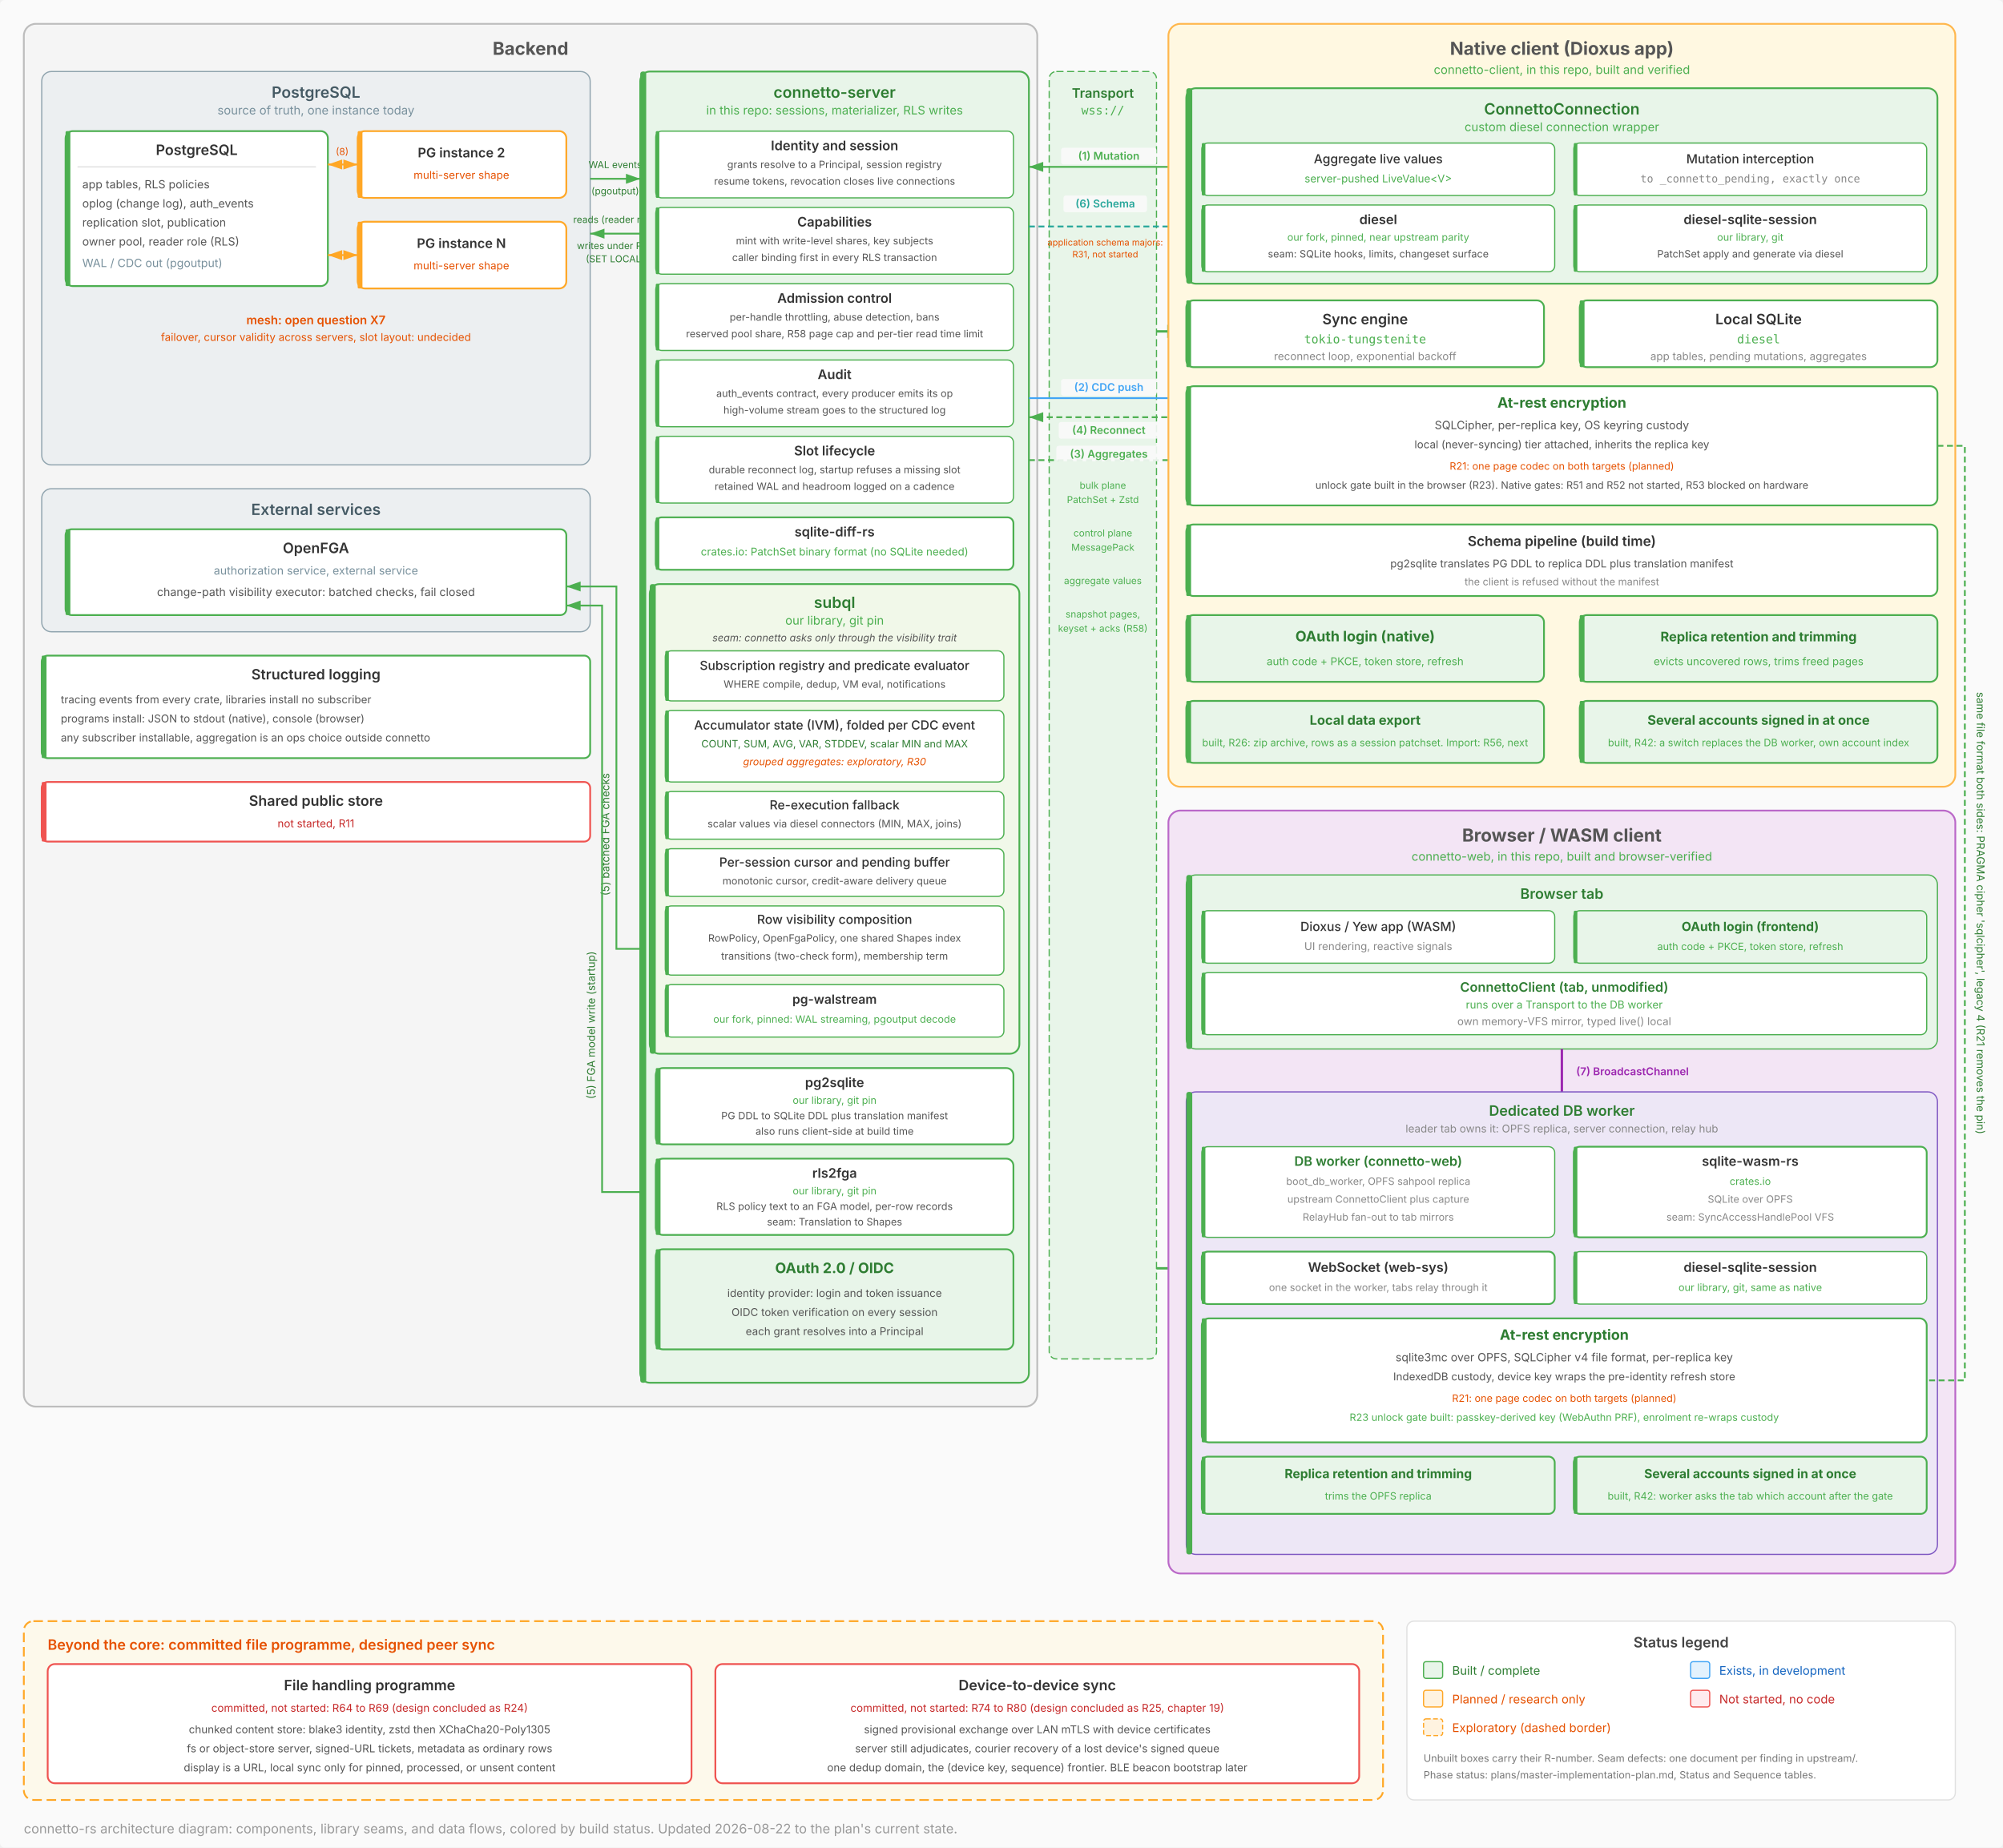
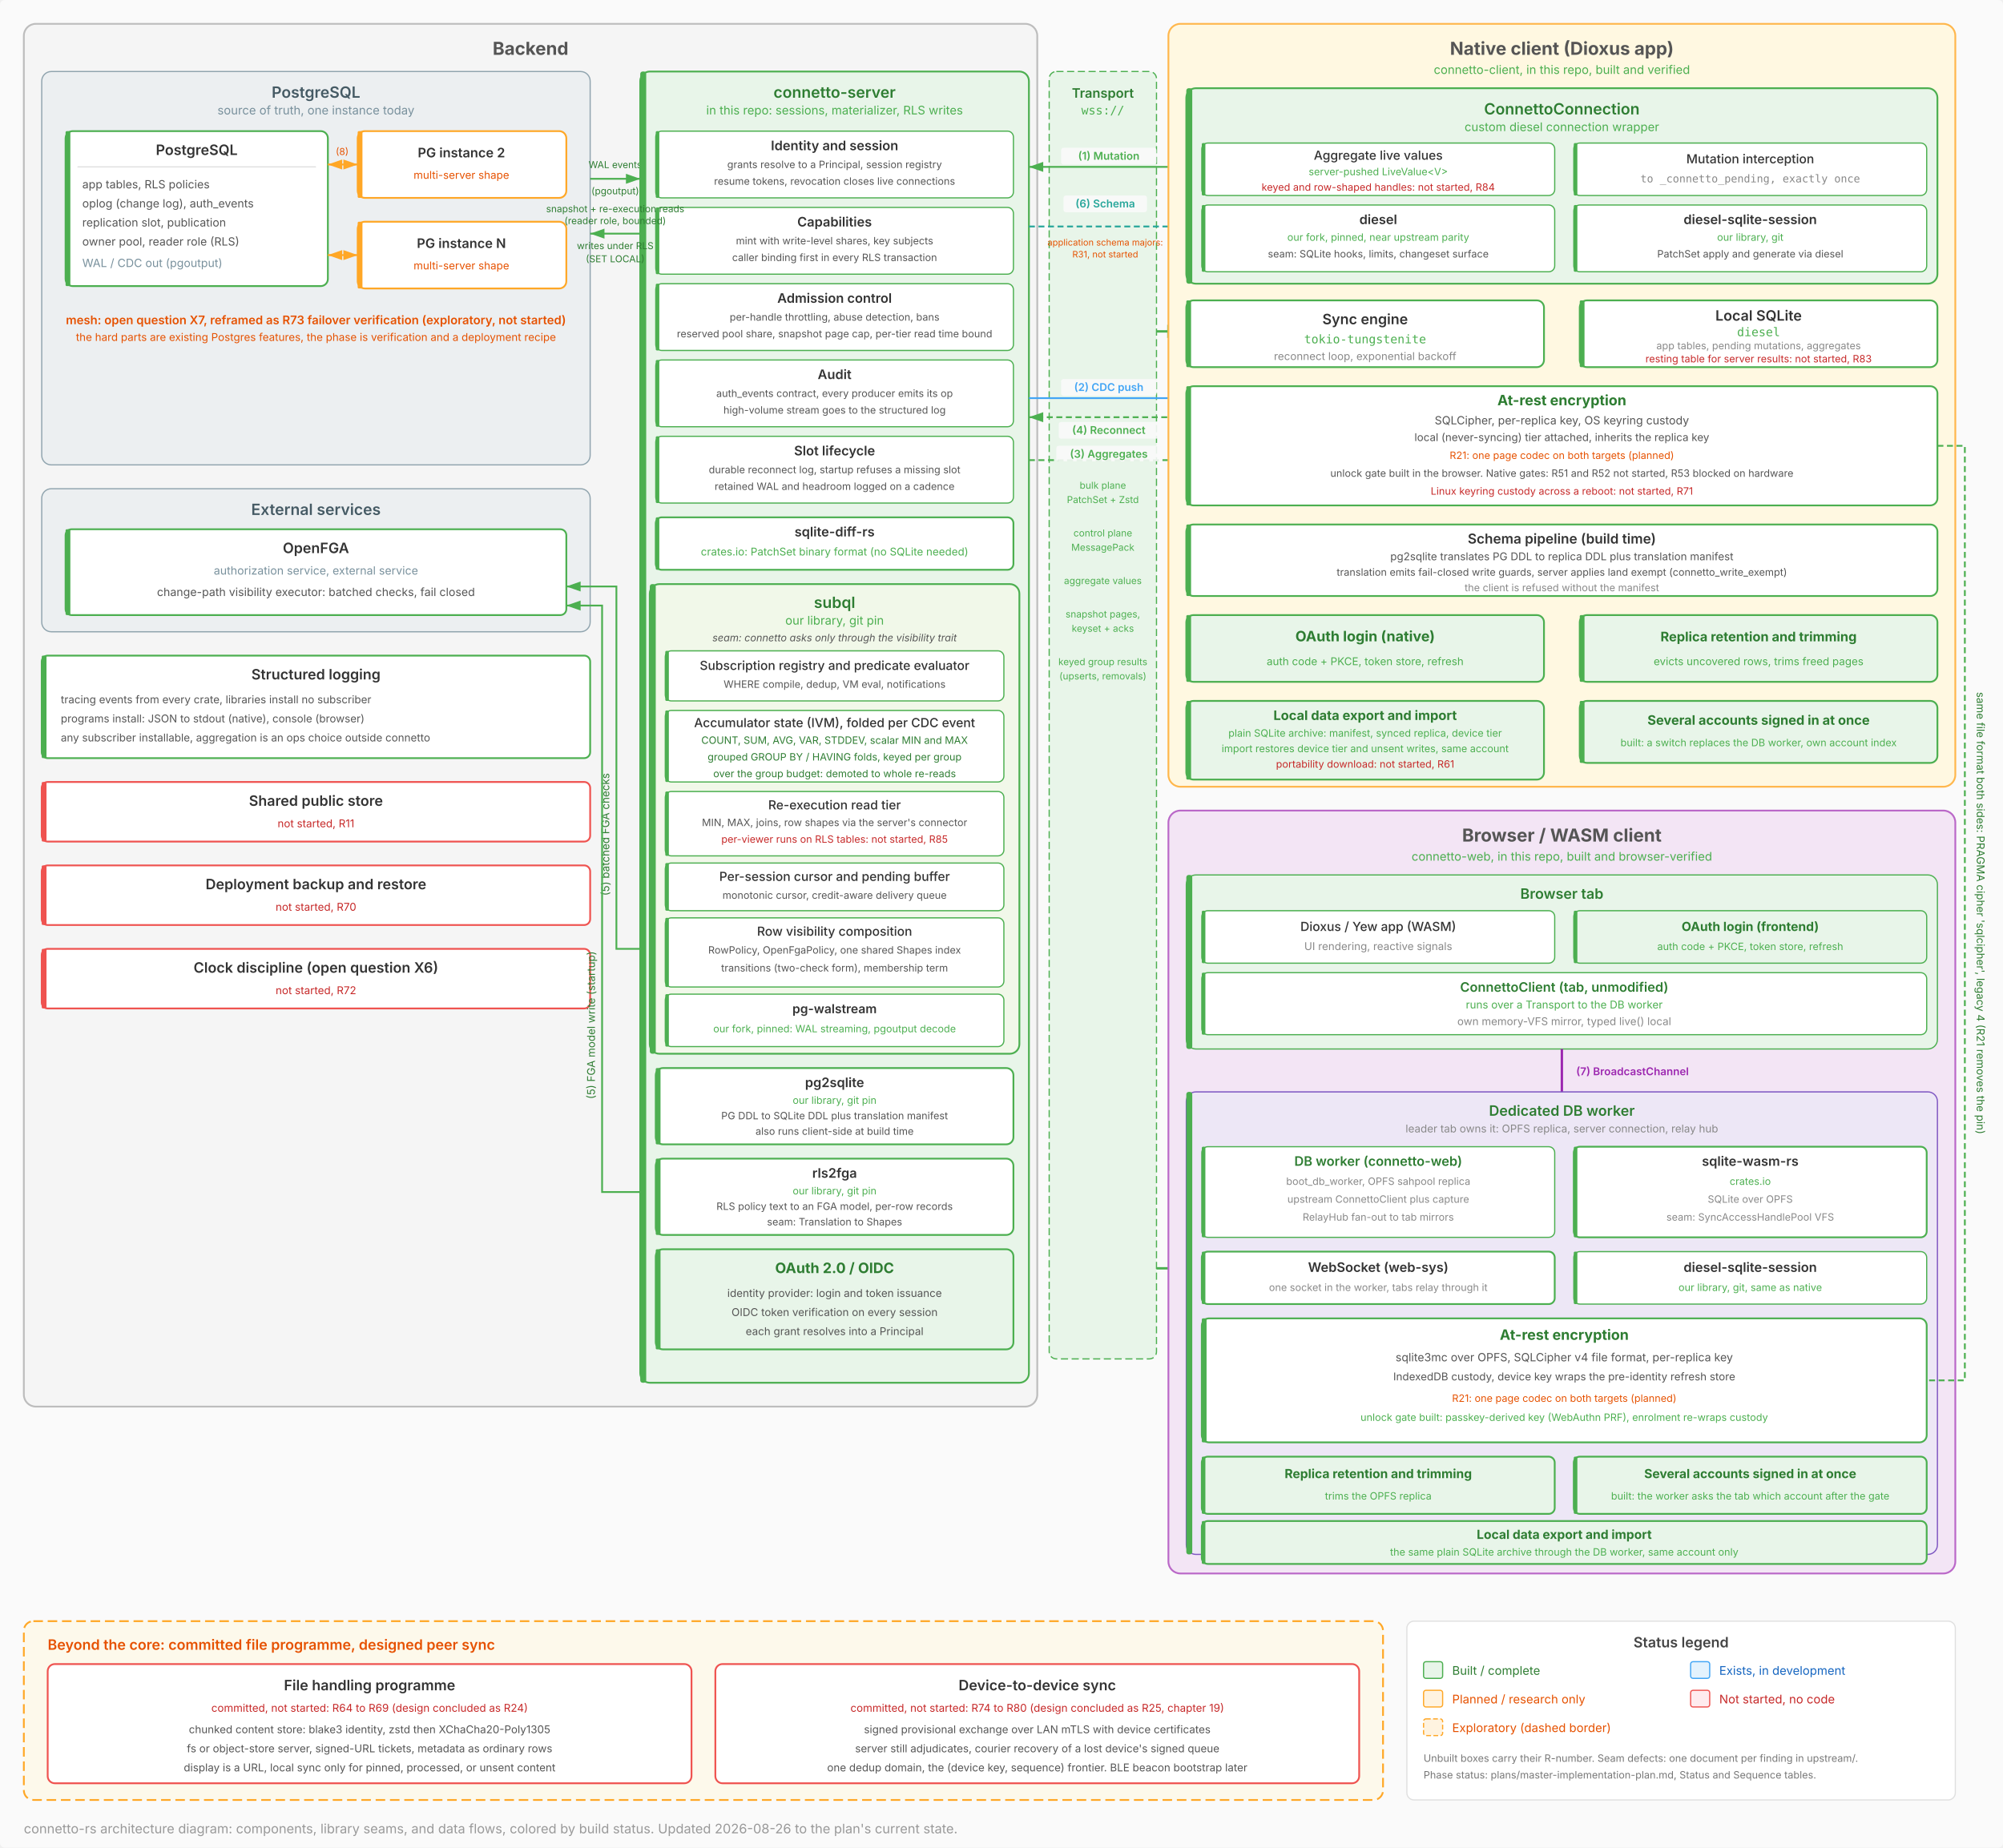
<svg xmlns="http://www.w3.org/2000/svg" viewBox="0 0 1680 1550" width="1680" height="1550" font-family="system-ui, -apple-system, 'Segoe UI', sans-serif" role="img" aria-labelledby="diagram-title diagram-desc" focusable="false">
  <defs>
    <marker id="arrow-green" viewBox="0 0 10 7" refX="10" refY="3.5" markerWidth="8" markerHeight="6" orient="auto-start-reverse">
      <polygon points="0 0, 10 3.5, 0 7" fill="#4CAF50" />
    </marker>
    <marker id="arrow-blue" viewBox="0 0 10 7" refX="10" refY="3.5" markerWidth="8" markerHeight="6" orient="auto-start-reverse">
      <polygon points="0 0, 10 3.5, 0 7" fill="#42A5F5" />
    </marker>
    <marker id="arrow-teal" viewBox="0 0 10 7" refX="10" refY="3.5" markerWidth="8" markerHeight="6" orient="auto-start-reverse">
      <polygon points="0 0, 10 3.5, 0 7" fill="#26A69A" />
    </marker>
    <marker id="arrow-orange" viewBox="0 0 10 7" refX="10" refY="3.5" markerWidth="8" markerHeight="6" orient="auto-start-reverse">
      <polygon points="0 0, 10 3.5, 0 7" fill="#FFA726" />
    </marker>
  </defs>
  <rect width="1680" height="1550" fill="#FAFAFA" rx="4" />
  <g id="backend-zone">
    <rect x="20" y="20" width="850" height="1160" rx="10" fill="#F5F5F5" stroke="#BDBDBD" stroke-width="1.5" />
    <text x="445" y="46" text-anchor="middle" font-size="15" font-weight="700" fill="#555">Backend</text>
    <rect x="35" y="60" width="460" height="330" rx="8" fill="#ECEFF1" stroke="#90A4AE" stroke-width="1" />
    <text x="265" y="82" text-anchor="middle" font-size="13" font-weight="600" fill="#455A64">PostgreSQL</text>
    <text x="265" y="96" text-anchor="middle" font-size="10" fill="#78909C">source of truth, one instance today</text>
    <g transform="translate(55, 110)">
      <rect width="220" height="130" rx="6" fill="#fff" stroke="#4CAF50" stroke-width="1.5" />
      <rect width="4" height="130" rx="1" fill="#4CAF50" />
      <text x="110" y="20" text-anchor="middle" font-size="12" font-weight="600" fill="#333">PostgreSQL</text>
      <line x1="10" y1="30" x2="210" y2="30" stroke="#E0E0E0" />
      <text x="14" y="48" font-size="9.5" fill="#555">app tables, RLS policies</text>
      <text x="14" y="64" font-size="9.5" fill="#555">oplog (change log), auth_events</text>
      <text x="14" y="80" font-size="9.5" fill="#555">replication slot, publication</text>
      <text x="14" y="96" font-size="9.5" fill="#555">owner pool, reader role (RLS)</text>
      <text x="14" y="114" font-size="9.5" fill="#78909C">WAL / CDC out (pgoutput)</text>
    </g>
    <g transform="translate(300, 110)">
      <rect width="175" height="56" rx="6" fill="#fff" stroke="#FFA726" stroke-width="1.5" />
      <rect width="4" height="56" rx="1" fill="#FFA726" />
      <text x="87" y="22" text-anchor="middle" font-size="11" font-weight="600" fill="#333">PG instance 2</text>
      <text x="87" y="40" text-anchor="middle" font-size="9" fill="#E65100">multi-server shape</text>
    </g>
    <g transform="translate(300, 186)">
      <rect width="175" height="56" rx="6" fill="#fff" stroke="#FFA726" stroke-width="1.5" />
      <rect width="4" height="56" rx="1" fill="#FFA726" />
      <text x="87" y="22" text-anchor="middle" font-size="11" font-weight="600" fill="#333">PG instance N</text>
      <text x="87" y="40" text-anchor="middle" font-size="9" fill="#E65100">multi-server shape</text>
    </g>
    <line x1="275" y1="138" x2="300" y2="138" stroke="#FFA726" stroke-width="1.5" marker-start="url(#arrow-orange)" marker-end="url(#arrow-orange)" />
    <line x1="275" y1="214" x2="300" y2="214" stroke="#FFA726" stroke-width="1.5" marker-start="url(#arrow-orange)" marker-end="url(#arrow-orange)" />
    <text x="287" y="130" text-anchor="middle" font-size="8" fill="#E65100">(8)</text>
-     <text x="265" y="272" text-anchor="middle" font-size="10" font-weight="600" fill="#E65100">mesh: open question X7</text>
-     <text x="265" y="286" text-anchor="middle" font-size="9" fill="#E65100">failover, cursor validity across servers, slot layout: undecided</text>
+     <text x="265" y="272" text-anchor="middle" font-size="10" font-weight="600" fill="#E65100">mesh: open question X7, reframed as R73 failover verification (exploratory, not started)</text>
+     <text x="265" y="286" text-anchor="middle" font-size="9" fill="#E65100">the hard parts are existing Postgres features, the phase is verification and a deployment recipe</text>
    <line x1="495" y1="150" x2="537" y2="150" stroke="#4CAF50" stroke-width="1.5" marker-end="url(#arrow-green)" />
    <text x="516" y="141" text-anchor="middle" font-size="8" fill="#2E7D32">WAL events</text>
    <text x="516" y="163" text-anchor="middle" font-size="8" fill="#2E7D32">(pgoutput)</text>
    <line x1="537" y1="196" x2="495" y2="196" stroke="#4CAF50" stroke-width="1.5" marker-end="url(#arrow-green)" />
-     <text x="516" y="187" text-anchor="middle" font-size="8" fill="#2E7D32">reads (reader role)</text>
-     <text x="516" y="209" text-anchor="middle" font-size="8" fill="#2E7D32">writes under RLS</text>
-     <text x="516" y="220" text-anchor="middle" font-size="8" fill="#2E7D32">(SET LOCAL)</text>
    <rect x="35" y="410" width="460" height="120" rx="8" fill="#ECEFF1" stroke="#90A4AE" stroke-width="1" />
    <text x="265" y="432" text-anchor="middle" font-size="13" font-weight="600" fill="#455A64">External services</text>
    <g transform="translate(55, 444)">
      <rect width="420" height="72" rx="5" fill="#fff" stroke="#4CAF50" stroke-width="1.5" />
      <rect width="4" height="72" rx="1" fill="#4CAF50" />
      <text x="210" y="20" text-anchor="middle" font-size="12" font-weight="600" fill="#333">OpenFGA</text>
      <text x="210" y="38" text-anchor="middle" font-size="9.5" fill="#78909C">authorization service, external service</text>
      <text x="210" y="56" text-anchor="middle" font-size="9.5" fill="#555">change-path visibility executor: batched checks, fail closed</text>
    </g>
    <g transform="translate(35, 550)">
      <rect width="460" height="86" rx="5" fill="#fff" stroke="#4CAF50" stroke-width="1.5" />
      <rect width="4" height="86" rx="1" fill="#4CAF50" />
      <text x="230" y="20" text-anchor="middle" font-size="12" font-weight="600" fill="#333">Structured logging</text>
      <text x="16" y="40" font-size="9" fill="#555">tracing events from every crate, libraries install no subscriber</text>
      <text x="16" y="56" font-size="9" fill="#555">programs install: JSON to stdout (native), console (browser)</text>
      <text x="16" y="72" font-size="9" fill="#555">any subscriber installable, aggregation is an ops choice outside connetto</text>
    </g>
    <g transform="translate(35, 656)">
      <rect width="460" height="50" rx="5" fill="#fff" stroke="#EF5350" stroke-width="1.5" />
      <rect width="4" height="50" rx="1" fill="#EF5350" />
      <text x="230" y="20" text-anchor="middle" font-size="12" font-weight="600" fill="#333">Shared public store</text>
      <text x="230" y="38" text-anchor="middle" font-size="9" fill="#C62828">not started, R11</text>
+     </g>
+     <g transform="translate(35, 726)">
+       <rect width="460" height="50" rx="5" fill="#fff" stroke="#EF5350" stroke-width="1.5" />
+       <rect width="4" height="50" rx="1" fill="#EF5350" />
+       <text x="230" y="20" text-anchor="middle" font-size="12" font-weight="600" fill="#333">Deployment backup and restore</text>
+       <text x="230" y="38" text-anchor="middle" font-size="9" fill="#C62828">not started, R70</text>
+     </g>
+     <g transform="translate(35, 796)">
+       <rect width="460" height="50" rx="5" fill="#fff" stroke="#EF5350" stroke-width="1.5" />
+       <rect width="4" height="50" rx="1" fill="#EF5350" />
+       <text x="230" y="20" text-anchor="middle" font-size="12" font-weight="600" fill="#333">Clock discipline (open question X6)</text>
+       <text x="230" y="38" text-anchor="middle" font-size="9" fill="#C62828">not started, R72</text>
    </g>
    <path d="M 545 796 L 517 796 L 517 492 L 475 492" fill="none" stroke="#4CAF50" stroke-width="1.5" marker-end="url(#arrow-green)" />
    <text x="511" y="700" text-anchor="middle" font-size="9" fill="#2E7D32" transform="rotate(-90 511 700)">(5) batched FGA checks</text>
    <path d="M 550 1000 L 505 1000 L 505 508 L 475 508" fill="none" stroke="#4CAF50" stroke-width="1.5" marker-end="url(#arrow-green)" />
    <text x="499" y="860" text-anchor="middle" font-size="9" fill="#2E7D32" transform="rotate(-90 499 860)">(5) FGA model write (startup)</text>
    <rect x="537" y="60" width="326" height="1100" rx="8" fill="#E8F5E9" stroke="#4CAF50" stroke-width="1.5" />
    <rect x="537" y="60" width="5" height="1100" rx="2" fill="#4CAF50" />
    <text x="700" y="82" text-anchor="middle" font-size="13" font-weight="600" fill="#2E7D32">connetto-server</text>
    <text x="700" y="96" text-anchor="middle" font-size="10" fill="#4CAF50">in this repo: sessions, materializer, RLS writes</text>
    <g transform="translate(550, 110)">
      <rect width="300" height="56" rx="5" fill="#fff" stroke="#4CAF50" stroke-width="1" />
      <rect width="3" height="56" rx="1" fill="#4CAF50" />
      <text x="150" y="16" text-anchor="middle" font-size="11" font-weight="600" fill="#333">Identity and session</text>
      <text x="150" y="31" text-anchor="middle" font-size="8.5" fill="#555">grants resolve to a Principal, session registry</text>
      <text x="150" y="45" text-anchor="middle" font-size="8.5" fill="#555">resume tokens, revocation closes live connections</text>
    </g>
    <g transform="translate(550, 174)">
      <rect width="300" height="56" rx="5" fill="#fff" stroke="#4CAF50" stroke-width="1" />
      <rect width="3" height="56" rx="1" fill="#4CAF50" />
      <text x="150" y="16" text-anchor="middle" font-size="11" font-weight="600" fill="#333">Capabilities</text>
      <text x="150" y="31" text-anchor="middle" font-size="8.5" fill="#555">mint with write-level shares, key subjects</text>
      <text x="150" y="45" text-anchor="middle" font-size="8.5" fill="#555">caller binding first in every RLS transaction</text>
    </g>
    <g transform="translate(550, 238)">
      <rect width="300" height="56" rx="5" fill="#fff" stroke="#4CAF50" stroke-width="1" />
      <rect width="3" height="56" rx="1" fill="#4CAF50" />
      <text x="150" y="16" text-anchor="middle" font-size="11" font-weight="600" fill="#333">Admission control</text>
      <text x="150" y="31" text-anchor="middle" font-size="8.5" fill="#555">per-handle throttling, abuse detection, bans</text>
-       <text x="150" y="45" text-anchor="middle" font-size="8.5" fill="#555">reserved pool share, R58 page cap and per-tier read time limit</text>
+       <text x="150" y="45" text-anchor="middle" font-size="8.5" fill="#555">reserved pool share, snapshot page cap, per-tier read time bound</text>
    </g>
    <g transform="translate(550, 302)">
      <rect width="300" height="56" rx="5" fill="#fff" stroke="#4CAF50" stroke-width="1" />
      <rect width="3" height="56" rx="1" fill="#4CAF50" />
      <text x="150" y="16" text-anchor="middle" font-size="11" font-weight="600" fill="#333">Audit</text>
      <text x="150" y="31" text-anchor="middle" font-size="8.5" fill="#555">auth_events contract, every producer emits its op</text>
      <text x="150" y="45" text-anchor="middle" font-size="8.5" fill="#555">high-volume stream goes to the structured log</text>
    </g>
    <g transform="translate(550, 366)">
      <rect width="300" height="56" rx="5" fill="#fff" stroke="#4CAF50" stroke-width="1" />
      <rect width="3" height="56" rx="1" fill="#4CAF50" />
      <text x="150" y="16" text-anchor="middle" font-size="11" font-weight="600" fill="#333">Slot lifecycle</text>
      <text x="150" y="31" text-anchor="middle" font-size="8.5" fill="#555">durable reconnect log, startup refuses a missing slot</text>
      <text x="150" y="45" text-anchor="middle" font-size="8.5" fill="#555">retained WAL and headroom logged on a cadence</text>
    </g>
    <g transform="translate(550, 434)">
      <rect width="300" height="44" rx="5" fill="#fff" stroke="#4CAF50" stroke-width="1.5" />
      <rect width="3" height="44" rx="1" fill="#4CAF50" />
      <text x="150" y="16" text-anchor="middle" font-size="11" font-weight="600" fill="#333">sqlite-diff-rs</text>
      <text x="150" y="32" text-anchor="middle" font-size="9" fill="#4CAF50">crates.io: PatchSet binary format (no SQLite needed)</text>
    </g>
    <rect x="545" y="490" width="310" height="394" rx="8" fill="#F1F8E9" stroke="#4CAF50" stroke-width="1.5" />
    <rect x="545" y="490" width="5" height="394" rx="2" fill="#4CAF50" />
    <text x="700" y="510" text-anchor="middle" font-size="13" font-weight="600" fill="#2E7D32">subql</text>
    <text x="700" y="524" text-anchor="middle" font-size="10" fill="#4CAF50">our library, git pin</text>
    <text x="700" y="538" text-anchor="middle" font-size="8.5" font-style="italic" fill="#555">seam: connetto asks only through the visibility trait</text>
    <g transform="translate(558, 546)">
      <rect width="284" height="42" rx="5" fill="#fff" stroke="#4CAF50" stroke-width="1" />
      <rect width="3" height="42" rx="1" fill="#4CAF50" />
      <text x="142" y="16" text-anchor="middle" font-size="10.5" font-weight="500" fill="#333">Subscription registry and predicate evaluator</text>
      <text x="142" y="31" text-anchor="middle" font-size="8.5" fill="#555">WHERE compile, dedup, VM eval, notifications</text>
    </g>
    <g transform="translate(558, 596)">
      <rect width="284" height="60" rx="5" fill="#fff" stroke="#4CAF50" stroke-width="1" />
      <rect width="3" height="60" rx="1" fill="#4CAF50" />
-       <text x="142" y="16" text-anchor="middle" font-size="10.5" font-weight="500" fill="#333">Accumulator state (IVM), folded per CDC event</text>
-       <text x="142" y="31" text-anchor="middle" font-size="8.5" fill="#2E7D32">COUNT, SUM, AVG, VAR, STDDEV, scalar MIN and MAX</text>
-       <text x="142" y="46" text-anchor="middle" font-size="8.5" font-style="italic" fill="#E65100">grouped aggregates: exploratory, R30</text>
+       <text x="142" y="14" text-anchor="middle" font-size="10.5" font-weight="500" fill="#333">Accumulator state (IVM), folded per CDC event</text>
+       <text x="142" y="28" text-anchor="middle" font-size="8.5" fill="#2E7D32">COUNT, SUM, AVG, VAR, STDDEV, scalar MIN and MAX</text>
+       <text x="142" y="42" text-anchor="middle" font-size="8.5" fill="#2E7D32">grouped GROUP BY / HAVING folds, keyed per group</text>
+       <text x="142" y="56" text-anchor="middle" font-size="8.5" fill="#2E7D32">over the group budget: demoted to whole re-reads</text>
    </g>
    <g transform="translate(558, 664)">
-       <rect width="284" height="40" rx="5" fill="#fff" stroke="#4CAF50" stroke-width="1" />
-       <rect width="3" height="40" rx="1" fill="#4CAF50" />
-       <text x="142" y="15" text-anchor="middle" font-size="10.5" font-weight="500" fill="#333">Re-execution fallback</text>
-       <text x="142" y="30" text-anchor="middle" font-size="8.5" fill="#555">scalar values via diesel connectors (MIN, MAX, joins)</text>
-     </g>
-     <g transform="translate(558, 712)">
+       <rect width="284" height="54" rx="5" fill="#fff" stroke="#4CAF50" stroke-width="1" />
+       <rect width="3" height="54" rx="1" fill="#4CAF50" />
+       <text x="142" y="15" text-anchor="middle" font-size="10.5" font-weight="500" fill="#333">Re-execution read tier</text>
+       <text x="142" y="29" text-anchor="middle" font-size="8.5" fill="#555">MIN, MAX, joins, row shapes via the server's connector</text>
+       <text x="142" y="43" text-anchor="middle" font-size="8.5" fill="#C62828">per-viewer runs on RLS tables: not started, R85</text>
+     </g>
+     <g transform="translate(558, 724)">
      <rect width="284" height="40" rx="5" fill="#fff" stroke="#4CAF50" stroke-width="1" />
      <rect width="3" height="40" rx="1" fill="#4CAF50" />
      <text x="142" y="15" text-anchor="middle" font-size="10.5" font-weight="500" fill="#333">Per-session cursor and pending buffer</text>
      <text x="142" y="30" text-anchor="middle" font-size="8.5" fill="#555">monotonic cursor, credit-aware delivery queue</text>
    </g>
-     <g transform="translate(558, 760)">
+     <g transform="translate(558, 770)">
      <rect width="284" height="58" rx="5" fill="#fff" stroke="#4CAF50" stroke-width="1" />
      <rect width="3" height="58" rx="1" fill="#4CAF50" />
      <text x="142" y="15" text-anchor="middle" font-size="10.5" font-weight="500" fill="#333">Row visibility composition</text>
      <text x="142" y="30" text-anchor="middle" font-size="8.5" fill="#555">RowPolicy, OpenFgaPolicy, one shared Shapes index</text>
      <text x="142" y="45" text-anchor="middle" font-size="8.5" fill="#555">transitions (two-check form), membership term</text>
    </g>
-     <g transform="translate(558, 826)">
+     <g transform="translate(558, 834)">
      <rect width="284" height="44" rx="5" fill="#fff" stroke="#4CAF50" stroke-width="1" />
      <rect width="3" height="44" rx="1" fill="#4CAF50" />
      <text x="142" y="16" text-anchor="middle" font-size="10.5" font-weight="600" fill="#333">pg-walstream</text>
      <text x="142" y="32" text-anchor="middle" font-size="8.5" fill="#4CAF50">our fork, pinned: WAL streaming, pgoutput decode</text>
    </g>
    <g transform="translate(550, 896)">
      <rect width="300" height="64" rx="6" fill="#fff" stroke="#4CAF50" stroke-width="1.5" />
      <rect width="4" height="64" rx="1" fill="#4CAF50" />
      <text x="150" y="16" text-anchor="middle" font-size="11" font-weight="600" fill="#333">pg2sqlite</text>
      <text x="150" y="30" text-anchor="middle" font-size="8.5" fill="#4CAF50">our library, git pin</text>
      <text x="150" y="43" text-anchor="middle" font-size="8.5" fill="#555">PG DDL to SQLite DDL plus translation manifest</text>
      <text x="150" y="56" text-anchor="middle" font-size="8.5" fill="#555">also runs client-side at build time</text>
    </g>
    <g transform="translate(550, 972)">
      <rect width="300" height="64" rx="6" fill="#fff" stroke="#4CAF50" stroke-width="1.5" />
      <rect width="4" height="64" rx="1" fill="#4CAF50" />
      <text x="150" y="16" text-anchor="middle" font-size="11" font-weight="600" fill="#333">rls2fga</text>
      <text x="150" y="30" text-anchor="middle" font-size="8.5" fill="#4CAF50">our library, git pin</text>
      <text x="150" y="43" text-anchor="middle" font-size="8.5" fill="#555">RLS policy text to an FGA model, per-row records</text>
      <text x="150" y="56" text-anchor="middle" font-size="8.5" fill="#555">seam: Translation to Shapes</text>
    </g>
    <g transform="translate(550, 1048)">
      <rect width="300" height="84" rx="6" fill="#E8F5E9" stroke="#4CAF50" stroke-width="1.5" />
      <rect width="4" height="84" rx="1" fill="#4CAF50" />
      <text x="150" y="20" text-anchor="middle" font-size="12" font-weight="700" fill="#2E7D32">OAuth 2.0 / OIDC</text>
      <text x="150" y="40" text-anchor="middle" font-size="9" fill="#555">identity provider: login and token issuance</text>
      <text x="150" y="56" text-anchor="middle" font-size="9" fill="#555">OIDC token verification on every session</text>
      <text x="150" y="72" text-anchor="middle" font-size="9" fill="#555">each grant resolves into a Principal</text>
    </g>
+     <text x="516" y="178" text-anchor="middle" font-size="8" fill="#2E7D32">snapshot + re-execution reads</text>
+     <text x="516" y="188" text-anchor="middle" font-size="8" fill="#2E7D32">(reader role, bounded)</text>
+     <text x="516" y="209" text-anchor="middle" font-size="8" fill="#2E7D32">writes under RLS</text>
+     <text x="516" y="220" text-anchor="middle" font-size="8" fill="#2E7D32">(SET LOCAL)</text>
  </g>
  <g id="transport-layer">
    <rect x="880" y="60" width="90" height="1080" rx="6" fill="#E8F5E9" stroke="#4CAF50" stroke-width="1" stroke-dasharray="6 3" />
    <text x="925" y="82" text-anchor="middle" font-size="11" font-weight="600" fill="#2E7D32">Transport</text>
    <text x="925" y="96" text-anchor="middle" font-size="10" font-family="monospace" fill="#4CAF50">wss://</text>
    <text x="925" y="410" text-anchor="middle" font-size="8" fill="#4CAF50">bulk plane</text>
    <text x="925" y="422" text-anchor="middle" font-size="8" fill="#4CAF50">PatchSet + Zstd</text>
    <text x="925" y="450" text-anchor="middle" font-size="8" fill="#4CAF50">control plane</text>
    <text x="925" y="462" text-anchor="middle" font-size="8" fill="#4CAF50">MessagePack</text>
    <text x="925" y="490" text-anchor="middle" font-size="8" fill="#4CAF50">aggregate values</text>
    <text x="925" y="518" text-anchor="middle" font-size="8" fill="#4CAF50">snapshot pages,</text>
-     <text x="925" y="530" text-anchor="middle" font-size="8" fill="#4CAF50">keyset + acks (R58)</text>
+     <text x="925" y="530" text-anchor="middle" font-size="8" fill="#4CAF50">keyset + acks</text>
+     <text x="925" y="558" text-anchor="middle" font-size="8" fill="#4CAF50">keyed group results</text>
+     <text x="925" y="570" text-anchor="middle" font-size="8" fill="#4CAF50">(upserts, removals)</text>
  </g>
  <g id="data-flow-arrows" font-size="9">
    <path d="M 995 140 L 863 140" fill="none" stroke="#4CAF50" stroke-width="1.5" marker-end="url(#arrow-green)" />
    <rect x="890" y="124" width="80" height="14" rx="2" fill="#FAFAFA" opacity="0.9" />
    <text x="930" y="134" text-anchor="middle" fill="#4CAF50" font-weight="600">(1) Mutation</text>
    <path d="M 863 190 L 995 190" fill="none" stroke="#26A69A" stroke-width="1.5" stroke-dasharray="5 3" marker-end="url(#arrow-teal)" />
    <rect x="892" y="164" width="70" height="14" rx="2" fill="#FAFAFA" opacity="0.9" />
    <text x="927" y="174" text-anchor="middle" fill="#26A69A" font-weight="600">(6) Schema</text>
    <text x="927" y="206" text-anchor="middle" font-size="7.5" fill="#E65100">application schema majors:</text>
    <text x="927" y="216" text-anchor="middle" font-size="7.5" fill="#E65100">R31, not started</text>
    <line x1="970" y1="278" x2="995" y2="278" stroke="#4CAF50" stroke-width="2" marker-end="url(#arrow-green)" />
    <path d="M 863 334 L 995 334" fill="none" stroke="#42A5F5" stroke-width="1.5" marker-end="url(#arrow-blue)" />
    <rect x="890" y="318" width="80" height="14" rx="2" fill="#FAFAFA" opacity="0.9" />
    <text x="930" y="328" text-anchor="middle" fill="#42A5F5" font-weight="600">(2) CDC push</text>
    <path d="M 995 350 L 863 350" fill="none" stroke="#4CAF50" stroke-width="1.5" stroke-dasharray="5 3" marker-end="url(#arrow-green)" />
    <rect x="888" y="354" width="84" height="14" rx="2" fill="#FAFAFA" opacity="0.9" />
    <text x="930" y="364" text-anchor="middle" fill="#4CAF50" font-weight="600">(4) Reconnect</text>
    <path d="M 863 386 L 995 386" fill="none" stroke="#4CAF50" stroke-width="1.5" stroke-dasharray="5 3" marker-end="url(#arrow-green)" />
    <rect x="886" y="374" width="88" height="13" rx="2" fill="#FAFAFA" opacity="0.9" />
    <text x="930" y="384" text-anchor="middle" fill="#4CAF50" font-weight="600">(3) Aggregates</text>
    <line x1="970" y1="1064" x2="1008" y2="1064" stroke="#4CAF50" stroke-width="2" marker-end="url(#arrow-green)" />
  </g>
  <g id="native-client-zone">
    <rect x="980" y="20" width="660" height="640" rx="10" fill="#FFF8E1" stroke="#FFB74D" stroke-width="1.5" />
    <text x="1310" y="46" text-anchor="middle" font-size="15" font-weight="700" fill="#555">Native client (Dioxus app)</text>
    <text x="1310" y="62" text-anchor="middle" font-size="10" fill="#4CAF50">connetto-client, in this repo, built and verified</text>
    <rect x="995" y="74" width="630" height="164" rx="8" fill="#E8F5E9" stroke="#4CAF50" stroke-width="1.5" />
    <rect x="995" y="74" width="5" height="164" rx="2" fill="#4CAF50" />
    <text x="1310" y="96" text-anchor="middle" font-size="13" font-weight="600" fill="#2E7D32">ConnettoConnection</text>
    <text x="1310" y="110" text-anchor="middle" font-size="10" fill="#4CAF50">custom diesel connection wrapper</text>
    <g transform="translate(1008, 120)">
      <rect width="296" height="44" rx="5" fill="#fff" stroke="#4CAF50" stroke-width="1" />
      <rect width="3" height="44" rx="1" fill="#4CAF50" />
-       <text x="148" y="17" text-anchor="middle" font-size="10.5" font-weight="500" fill="#333">Aggregate live values</text>
-       <text x="148" y="33" text-anchor="middle" font-size="9" fill="#4CAF50">server-pushed LiveValue&lt;V&gt;</text>
+       <text x="148" y="14" text-anchor="middle" font-size="10.5" font-weight="500" fill="#333">Aggregate live values</text>
+       <text x="148" y="27" text-anchor="middle" font-size="8.5" fill="#4CAF50">server-pushed LiveValue&lt;V&gt;</text>
+       <text x="148" y="40" text-anchor="middle" font-size="8.5" fill="#C62828">keyed and row-shaped handles: not started, R84</text>
    </g>
    <g transform="translate(1320, 120)">
      <rect width="296" height="44" rx="5" fill="#fff" stroke="#4CAF50" stroke-width="1" />
      <rect width="3" height="44" rx="1" fill="#4CAF50" />
      <text x="148" y="17" text-anchor="middle" font-size="10.5" font-weight="500" fill="#333">Mutation interception</text>
      <text x="148" y="33" text-anchor="middle" font-size="9" font-family="monospace" fill="#888">to _connetto_pending, exactly once</text>
    </g>
    <g transform="translate(1008, 172)">
      <rect width="296" height="56" rx="5" fill="#fff" stroke="#4CAF50" stroke-width="1" />
      <rect width="3" height="56" rx="1" fill="#4CAF50" />
      <text x="148" y="16" text-anchor="middle" font-size="11" font-weight="600" fill="#333">diesel</text>
      <text x="148" y="30" text-anchor="middle" font-size="8.5" fill="#4CAF50">our fork, pinned, near upstream parity</text>
      <text x="148" y="44" text-anchor="middle" font-size="8.5" fill="#555">seam: SQLite hooks, limits, changeset surface</text>
    </g>
    <g transform="translate(1320, 172)">
      <rect width="296" height="56" rx="5" fill="#fff" stroke="#4CAF50" stroke-width="1" />
      <rect width="3" height="56" rx="1" fill="#4CAF50" />
      <text x="148" y="16" text-anchor="middle" font-size="11" font-weight="600" fill="#333">diesel-sqlite-session</text>
      <text x="148" y="30" text-anchor="middle" font-size="8.5" fill="#4CAF50">our library, git</text>
      <text x="148" y="44" text-anchor="middle" font-size="8.5" fill="#555">PatchSet apply and generate via diesel</text>
    </g>
    <g transform="translate(995, 252)">
      <rect width="300" height="56" rx="6" fill="#fff" stroke="#4CAF50" stroke-width="1.5" />
      <rect width="4" height="56" rx="1" fill="#4CAF50" />
      <text x="150" y="20" text-anchor="middle" font-size="12" font-weight="600" fill="#333">Sync engine</text>
      <text x="150" y="36" text-anchor="middle" font-size="10" font-family="monospace" fill="#4CAF50">tokio-tungstenite</text>
      <text x="150" y="50" text-anchor="middle" font-size="9" fill="#888">reconnect loop, exponential backoff</text>
    </g>
    <g transform="translate(1325, 252)">
      <rect width="300" height="56" rx="6" fill="#fff" stroke="#4CAF50" stroke-width="1.5" />
      <rect width="4" height="56" rx="1" fill="#4CAF50" />
-       <text x="150" y="20" text-anchor="middle" font-size="12" font-weight="600" fill="#333">Local SQLite</text>
-       <text x="150" y="36" text-anchor="middle" font-size="10" font-family="monospace" fill="#4CAF50">diesel</text>
-       <text x="150" y="50" text-anchor="middle" font-size="9" fill="#888">app tables, pending mutations, aggregates</text>
+       <text x="150" y="17" text-anchor="middle" font-size="12" font-weight="600" fill="#333">Local SQLite</text>
+       <text x="150" y="30" text-anchor="middle" font-size="10" font-family="monospace" fill="#4CAF50">diesel</text>
+       <text x="150" y="41" text-anchor="middle" font-size="8.5" fill="#888">app tables, pending mutations, aggregates</text>
+       <text x="150" y="52" text-anchor="middle" font-size="8.5" fill="#C62828">resting table for server results: not started, R83</text>
    </g>
    <g transform="translate(995, 324)">
      <rect width="630" height="100" rx="6" fill="#fff" stroke="#4CAF50" stroke-width="1.5" />
      <rect width="4" height="100" rx="1" fill="#4CAF50" />
-       <text x="315" y="18" text-anchor="middle" font-size="12" font-weight="700" fill="#2E7D32">At-rest encryption</text>
-       <text x="315" y="36" text-anchor="middle" font-size="9.5" fill="#555">SQLCipher, per-replica key, OS keyring custody</text>
-       <text x="315" y="52" text-anchor="middle" font-size="9" fill="#555">local (never-syncing) tier attached, inherits the replica key</text>
-       <text x="315" y="70" text-anchor="middle" font-size="8.5" fill="#E65100">R21: one page codec on both targets (planned)</text>
-       <text x="315" y="86" text-anchor="middle" font-size="8.5" fill="#555">unlock gate built in the browser (R23). Native gates: R51 and R52 not started, R53 blocked on hardware</text>
+       <text x="315" y="16" text-anchor="middle" font-size="12" font-weight="700" fill="#2E7D32">At-rest encryption</text>
+       <text x="315" y="32" text-anchor="middle" font-size="9.5" fill="#555">SQLCipher, per-replica key, OS keyring custody</text>
+       <text x="315" y="46" text-anchor="middle" font-size="9" fill="#555">local (never-syncing) tier attached, inherits the replica key</text>
+       <text x="315" y="61" text-anchor="middle" font-size="8.5" fill="#E65100">R21: one page codec on both targets (planned)</text>
+       <text x="315" y="76" text-anchor="middle" font-size="8.5" fill="#555">unlock gate built in the browser. Native gates: R51 and R52 not started, R53 blocked on hardware</text>
+       <text x="315" y="91" text-anchor="middle" font-size="8.5" fill="#C62828">Linux keyring custody across a reboot: not started, R71</text>
    </g>
    <g transform="translate(995, 440)">
      <rect width="630" height="60" rx="6" fill="#fff" stroke="#4CAF50" stroke-width="1.5" />
      <rect width="4" height="60" rx="1" fill="#4CAF50" />
-       <text x="315" y="18" text-anchor="middle" font-size="11.5" font-weight="600" fill="#333">Schema pipeline (build time)</text>
-       <text x="315" y="36" text-anchor="middle" font-size="9" fill="#555">pg2sqlite translates PG DDL to replica DDL plus translation manifest</text>
-       <text x="315" y="51" text-anchor="middle" font-size="8.5" fill="#888">the client is refused without the manifest</text>
+       <text x="315" y="16" text-anchor="middle" font-size="11.5" font-weight="600" fill="#333">Schema pipeline (build time)</text>
+       <text x="315" y="30" text-anchor="middle" font-size="9" fill="#555">pg2sqlite translates PG DDL to replica DDL plus translation manifest</text>
+       <text x="315" y="43" text-anchor="middle" font-size="8.5" fill="#555">translation emits fail-closed write guards, server applies land exempt (connetto_write_exempt)</text>
+       <text x="315" y="56" text-anchor="middle" font-size="8.5" fill="#888">the client is refused without the manifest</text>
    </g>
    <g transform="translate(995, 516)">
      <rect width="300" height="56" rx="6" fill="#E8F5E9" stroke="#4CAF50" stroke-width="1.5" />
      <rect width="4" height="56" rx="1" fill="#4CAF50" />
      <text x="150" y="22" text-anchor="middle" font-size="12" font-weight="700" fill="#2E7D32">OAuth login (native)</text>
      <text x="150" y="42" text-anchor="middle" font-size="9" fill="#4CAF50">auth code + PKCE, token store, refresh</text>
    </g>
    <g transform="translate(1325, 516)">
      <rect width="300" height="56" rx="6" fill="#E8F5E9" stroke="#4CAF50" stroke-width="1.5" />
      <rect width="4" height="56" rx="1" fill="#4CAF50" />
      <text x="150" y="22" text-anchor="middle" font-size="11" font-weight="700" fill="#2E7D32">Replica retention and trimming</text>
      <text x="150" y="42" text-anchor="middle" font-size="9" fill="#4CAF50">evicts uncovered rows, trims freed pages</text>
    </g>
    <g transform="translate(995, 588)">
-       <rect width="300" height="52" rx="6" fill="#E8F5E9" stroke="#4CAF50" stroke-width="1.5" />
-       <rect width="4" height="52" rx="1" fill="#4CAF50" />
-       <text x="150" y="20" text-anchor="middle" font-size="11" font-weight="700" fill="#2E7D32">Local data export</text>
-       <text x="150" y="38" text-anchor="middle" font-size="8.5" fill="#4CAF50">built, R26: zip archive, rows as a session patchset. Import: R56, next</text>
+       <rect width="300" height="66" rx="6" fill="#E8F5E9" stroke="#4CAF50" stroke-width="1.5" />
+       <rect width="4" height="66" rx="1" fill="#4CAF50" />
+       <text x="150" y="16" text-anchor="middle" font-size="11" font-weight="700" fill="#2E7D32">Local data export and import</text>
+       <text x="150" y="30" text-anchor="middle" font-size="8.5" fill="#4CAF50">plain SQLite archive: manifest, synced replica, device tier</text>
+       <text x="150" y="43" text-anchor="middle" font-size="8.5" fill="#4CAF50">import restores device tier and unsent writes, same account</text>
+       <text x="150" y="56" text-anchor="middle" font-size="8.5" fill="#C62828">portability download: not started, R61</text>
    </g>
    <g transform="translate(1325, 588)">
      <rect width="300" height="52" rx="6" fill="#E8F5E9" stroke="#4CAF50" stroke-width="1.5" />
      <rect width="4" height="52" rx="1" fill="#4CAF50" />
      <text x="150" y="20" text-anchor="middle" font-size="11" font-weight="700" fill="#2E7D32">Several accounts signed in at once</text>
-       <text x="150" y="38" text-anchor="middle" font-size="8.5" fill="#4CAF50">built, R42: a switch replaces the DB worker, own account index</text>
+       <text x="150" y="38" text-anchor="middle" font-size="8.5" fill="#4CAF50">built: a switch replaces the DB worker, own account index</text>
    </g>
  </g>
  <g id="wasm-client-zone">
    <rect x="980" y="680" width="660" height="640" rx="10" fill="#F3E5F5" stroke="#BA68C8" stroke-width="1.5" />
    <text x="1310" y="706" text-anchor="middle" font-size="15" font-weight="700" fill="#555">Browser / WASM client</text>
    <text x="1310" y="722" text-anchor="middle" font-size="10" fill="#4CAF50">connetto-web, in this repo, built and browser-verified</text>
    <rect x="995" y="734" width="630" height="146" rx="8" fill="#E8F5E9" stroke="#4CAF50" stroke-width="1" />
    <rect x="995" y="734" width="5" height="146" rx="2" fill="#4CAF50" />
    <text x="1310" y="754" text-anchor="middle" font-size="12" font-weight="600" fill="#2E7D32">Browser tab</text>
    <g transform="translate(1008, 764)">
      <rect width="296" height="44" rx="5" fill="#fff" stroke="#4CAF50" stroke-width="1" />
      <rect width="3" height="44" rx="1" fill="#4CAF50" />
      <text x="148" y="17" text-anchor="middle" font-size="10.5" font-weight="500" fill="#333">Dioxus / Yew app (WASM)</text>
      <text x="148" y="33" text-anchor="middle" font-size="9" fill="#888">UI rendering, reactive signals</text>
    </g>
    <g transform="translate(1320, 764)">
      <rect width="296" height="44" rx="5" fill="#E8F5E9" stroke="#4CAF50" stroke-width="1" />
      <rect width="3" height="44" rx="1" fill="#4CAF50" />
      <text x="148" y="17" text-anchor="middle" font-size="10.5" font-weight="700" fill="#2E7D32">OAuth login (frontend)</text>
      <text x="148" y="33" text-anchor="middle" font-size="8.5" fill="#4CAF50">auth code + PKCE, token store, refresh</text>
    </g>
    <g transform="translate(1008, 816)">
      <rect width="608" height="52" rx="5" fill="#fff" stroke="#4CAF50" stroke-width="1" />
      <rect width="3" height="52" rx="1" fill="#4CAF50" />
      <text x="304" y="16" text-anchor="middle" font-size="11" font-weight="600" fill="#2E7D32">ConnettoClient (tab, unmodified)</text>
      <text x="304" y="30" text-anchor="middle" font-size="9" fill="#4CAF50">runs over a Transport to the DB worker</text>
      <text x="304" y="44" text-anchor="middle" font-size="9" fill="#888">own memory-VFS mirror, typed live() local</text>
    </g>
    <line x1="1310" y1="880" x2="1310" y2="916" stroke="#9C27B0" stroke-width="2" />
    <text x="1322" y="902" font-size="9" font-weight="600" fill="#9C27B0">(7) BroadcastChannel</text>
    <rect x="995" y="916" width="630" height="388" rx="8" fill="#EDE7F6" stroke="#7E57C2" stroke-width="1" />
    <rect x="995" y="916" width="5" height="388" rx="2" fill="#4CAF50" />
    <text x="1310" y="936" text-anchor="middle" font-size="12" font-weight="600" fill="#2E7D32">Dedicated DB worker</text>
    <text x="1310" y="950" text-anchor="middle" font-size="9" fill="#888">leader tab owns it: OPFS replica, server connection, relay hub</text>
    <g transform="translate(1008, 962)">
      <rect width="296" height="76" rx="5" fill="#fff" stroke="#4CAF50" stroke-width="1" />
      <rect width="3" height="76" rx="1" fill="#4CAF50" />
      <text x="148" y="16" text-anchor="middle" font-size="11" font-weight="600" fill="#2E7D32">DB worker (connetto-web)</text>
      <text x="148" y="32" text-anchor="middle" font-size="8.5" fill="#888">boot_db_worker, OPFS sahpool replica</text>
      <text x="148" y="47" text-anchor="middle" font-size="8.5" fill="#888">upstream ConnettoClient plus capture</text>
      <text x="148" y="62" text-anchor="middle" font-size="8.5" fill="#888">RelayHub fan-out to tab mirrors</text>
    </g>
    <g transform="translate(1320, 962)">
      <rect width="296" height="76" rx="5" fill="#fff" stroke="#4CAF50" stroke-width="1.5" />
      <rect width="3" height="76" rx="1" fill="#4CAF50" />
      <text x="148" y="16" text-anchor="middle" font-size="11" font-weight="600" fill="#333">sqlite-wasm-rs</text>
      <text x="148" y="32" text-anchor="middle" font-size="8.5" fill="#4CAF50">crates.io</text>
      <text x="148" y="47" text-anchor="middle" font-size="8.5" fill="#888">SQLite over OPFS</text>
      <text x="148" y="62" text-anchor="middle" font-size="8.5" fill="#888">seam: SyncAccessHandlePool VFS</text>
    </g>
    <g transform="translate(1008, 1050)">
      <rect width="296" height="44" rx="5" fill="#fff" stroke="#4CAF50" stroke-width="1.5" />
      <rect width="3" height="44" rx="1" fill="#4CAF50" />
      <text x="148" y="17" text-anchor="middle" font-size="11" font-weight="600" fill="#333">WebSocket (web-sys)</text>
      <text x="148" y="33" text-anchor="middle" font-size="8.5" fill="#888">one socket in the worker, tabs relay through it</text>
    </g>
    <g transform="translate(1320, 1050)">
      <rect width="296" height="44" rx="5" fill="#fff" stroke="#4CAF50" stroke-width="1" />
      <rect width="3" height="44" rx="1" fill="#4CAF50" />
      <text x="148" y="17" text-anchor="middle" font-size="11" font-weight="600" fill="#333">diesel-sqlite-session</text>
      <text x="148" y="33" text-anchor="middle" font-size="8.5" fill="#4CAF50">our library, git, same as native</text>
    </g>
    <g transform="translate(1008, 1106)">
      <rect width="608" height="104" rx="6" fill="#fff" stroke="#4CAF50" stroke-width="1.5" />
      <rect width="4" height="104" rx="1" fill="#4CAF50" />
      <text x="304" y="18" text-anchor="middle" font-size="12" font-weight="700" fill="#2E7D32">At-rest encryption</text>
      <text x="304" y="36" text-anchor="middle" font-size="9.5" fill="#555">sqlite3mc over OPFS, SQLCipher v4 file format, per-replica key</text>
      <text x="304" y="52" text-anchor="middle" font-size="9" fill="#555">IndexedDB custody, device key wraps the pre-identity refresh store</text>
      <text x="304" y="70" text-anchor="middle" font-size="8.5" fill="#E65100">R21: one page codec on both targets (planned)</text>
-       <text x="304" y="86" text-anchor="middle" font-size="8.5" fill="#4CAF50">R23 unlock gate built: passkey-derived key (WebAuthn PRF), enrolment re-wraps custody</text>
+       <text x="304" y="86" text-anchor="middle" font-size="8.5" fill="#4CAF50">unlock gate built: passkey-derived key (WebAuthn PRF), enrolment re-wraps custody</text>
    </g>
    <g transform="translate(1008, 1222)">
      <rect width="296" height="48" rx="5" fill="#E8F5E9" stroke="#4CAF50" stroke-width="1.5" />
      <rect width="3" height="48" rx="1" fill="#4CAF50" />
      <text x="148" y="18" text-anchor="middle" font-size="10.5" font-weight="700" fill="#2E7D32">Replica retention and trimming</text>
      <text x="148" y="36" text-anchor="middle" font-size="8.5" fill="#4CAF50">trims the OPFS replica</text>
    </g>
    <g transform="translate(1320, 1222)">
      <rect width="296" height="48" rx="5" fill="#E8F5E9" stroke="#4CAF50" stroke-width="1.5" />
      <rect width="3" height="48" rx="1" fill="#4CAF50" />
      <text x="148" y="18" text-anchor="middle" font-size="10.5" font-weight="700" fill="#2E7D32">Several accounts signed in at once</text>
-       <text x="148" y="36" text-anchor="middle" font-size="8.5" fill="#4CAF50">built, R42: worker asks the tab which account after the gate</text>
+       <text x="148" y="36" text-anchor="middle" font-size="8.5" fill="#4CAF50">built: the worker asks the tab which account after the gate</text>
+     </g>
+     <g transform="translate(1008, 1276)">
+       <rect width="608" height="36" rx="5" fill="#E8F5E9" stroke="#4CAF50" stroke-width="1.5" />
+       <rect width="3" height="36" rx="1" fill="#4CAF50" />
+       <text x="304" y="15" text-anchor="middle" font-size="10.5" font-weight="700" fill="#2E7D32">Local data export and import</text>
+       <text x="304" y="29" text-anchor="middle" font-size="8.5" fill="#4CAF50">the same plain SQLite archive through the DB worker, same account only</text>
    </g>
  </g>
  <path d="M 1625 374 L 1648 374 L 1648 1158 L 1616 1158" fill="none" stroke="#4CAF50" stroke-width="1.5" stroke-dasharray="5 3" />
  <text x="1658" y="766" text-anchor="middle" font-size="9" fill="#2E7D32" transform="rotate(90 1658 766)">same file format both sides: PRAGMA cipher 'sqlcipher', legacy 4 (R21 removes the pin)</text>
  <g id="exploratory-strip">
    <rect x="20" y="1360" width="1140" height="150" rx="8" fill="#FFF8E1" fill-opacity="0.6" stroke="#FFA726" stroke-width="1.5" stroke-dasharray="8 4" />
    <text x="40" y="1384" font-size="12" font-weight="600" fill="#E65100">Beyond the core: committed file programme, designed peer sync</text>
    <g transform="translate(40, 1396)">
      <rect width="540" height="100" rx="6" fill="#fff" stroke="#EF5350" stroke-width="1.5" />
      <text x="270" y="22" text-anchor="middle" font-size="12" font-weight="600" fill="#333">File handling programme</text>
      <text x="270" y="40" text-anchor="middle" font-size="9" fill="#C62828">committed, not started: R64 to R69 (design concluded as R24)</text>
      <text x="270" y="58" text-anchor="middle" font-size="9" fill="#555">chunked content store: blake3 identity, zstd then XChaCha20-Poly1305</text>
      <text x="270" y="74" text-anchor="middle" font-size="9" fill="#555">fs or object-store server, signed-URL tickets, metadata as ordinary rows</text>
      <text x="270" y="90" text-anchor="middle" font-size="9" fill="#555">display is a URL, local sync only for pinned, processed, or unsent content</text>
    </g>
    <g transform="translate(600, 1396)">
      <rect width="540" height="100" rx="6" fill="#fff" stroke="#EF5350" stroke-width="1.5" />
      <text x="270" y="22" text-anchor="middle" font-size="12" font-weight="600" fill="#333">Device-to-device sync</text>
      <text x="270" y="40" text-anchor="middle" font-size="9" fill="#C62828">committed, not started: R74 to R80 (design concluded as R25, chapter 19)</text>
      <text x="270" y="58" text-anchor="middle" font-size="9" fill="#555">signed provisional exchange over LAN mTLS with device certificates</text>
      <text x="270" y="74" text-anchor="middle" font-size="9" fill="#555">server still adjudicates, courier recovery of a lost device's signed queue</text>
      <text x="270" y="90" text-anchor="middle" font-size="9" fill="#555">one dedup domain, the (device key, sequence) frontier. BLE beacon bootstrap later</text>
    </g>
  </g>
  <g id="status-legend" transform="translate(1180, 1360)">
    <rect width="460" height="150" rx="6" fill="#fff" stroke="#E0E0E0" stroke-width="1" />
    <text x="230" y="22" text-anchor="middle" font-size="12" font-weight="600" fill="#444">Status legend</text>
    <g transform="translate(14, 34)">
      <rect width="16" height="14" rx="2" fill="#E8F5E9" stroke="#4CAF50" />
      <text x="24" y="11" font-size="10" fill="#2E7D32">Built / complete</text>
    </g>
    <g transform="translate(238, 34)">
      <rect width="16" height="14" rx="2" fill="#E3F2FD" stroke="#42A5F5" />
      <text x="24" y="11" font-size="10" fill="#1565C0">Exists, in development</text>
    </g>
    <g transform="translate(14, 58)">
      <rect width="16" height="14" rx="2" fill="#FFF3E0" stroke="#FFA726" />
      <text x="24" y="11" font-size="10" fill="#E65100">Planned / research only</text>
    </g>
    <g transform="translate(238, 58)">
      <rect width="16" height="14" rx="2" fill="#FFEBEE" stroke="#EF5350" />
      <text x="24" y="11" font-size="10" fill="#C62828">Not started, no code</text>
    </g>
    <g transform="translate(14, 82)">
      <rect width="16" height="14" rx="2" fill="#FFF3E0" stroke="#FFA726" stroke-dasharray="4 2" />
      <text x="24" y="11" font-size="10" fill="#E65100">Exploratory (dashed border)</text>
    </g>
    <text x="14" y="118" font-size="8.5" fill="#777">Unbuilt boxes carry their R-number. Seam defects: one document per finding in upstream/.</text>
    <text x="14" y="132" font-size="8.5" fill="#777">Phase status: plans/master-implementation-plan.md, Status and Sequence tables.</text>
  </g>
-   <text x="20" y="1538" font-size="11" fill="#999">connetto-rs architecture diagram: components, library seams, and data flows, colored by build status. Updated 2026-08-22 to the plan's current state.</text>
+   <text x="20" y="1538" font-size="11" fill="#999">connetto-rs architecture diagram: components, library seams, and data flows, colored by build status. Updated 2026-08-26 to the plan's current state.</text>
</svg>
